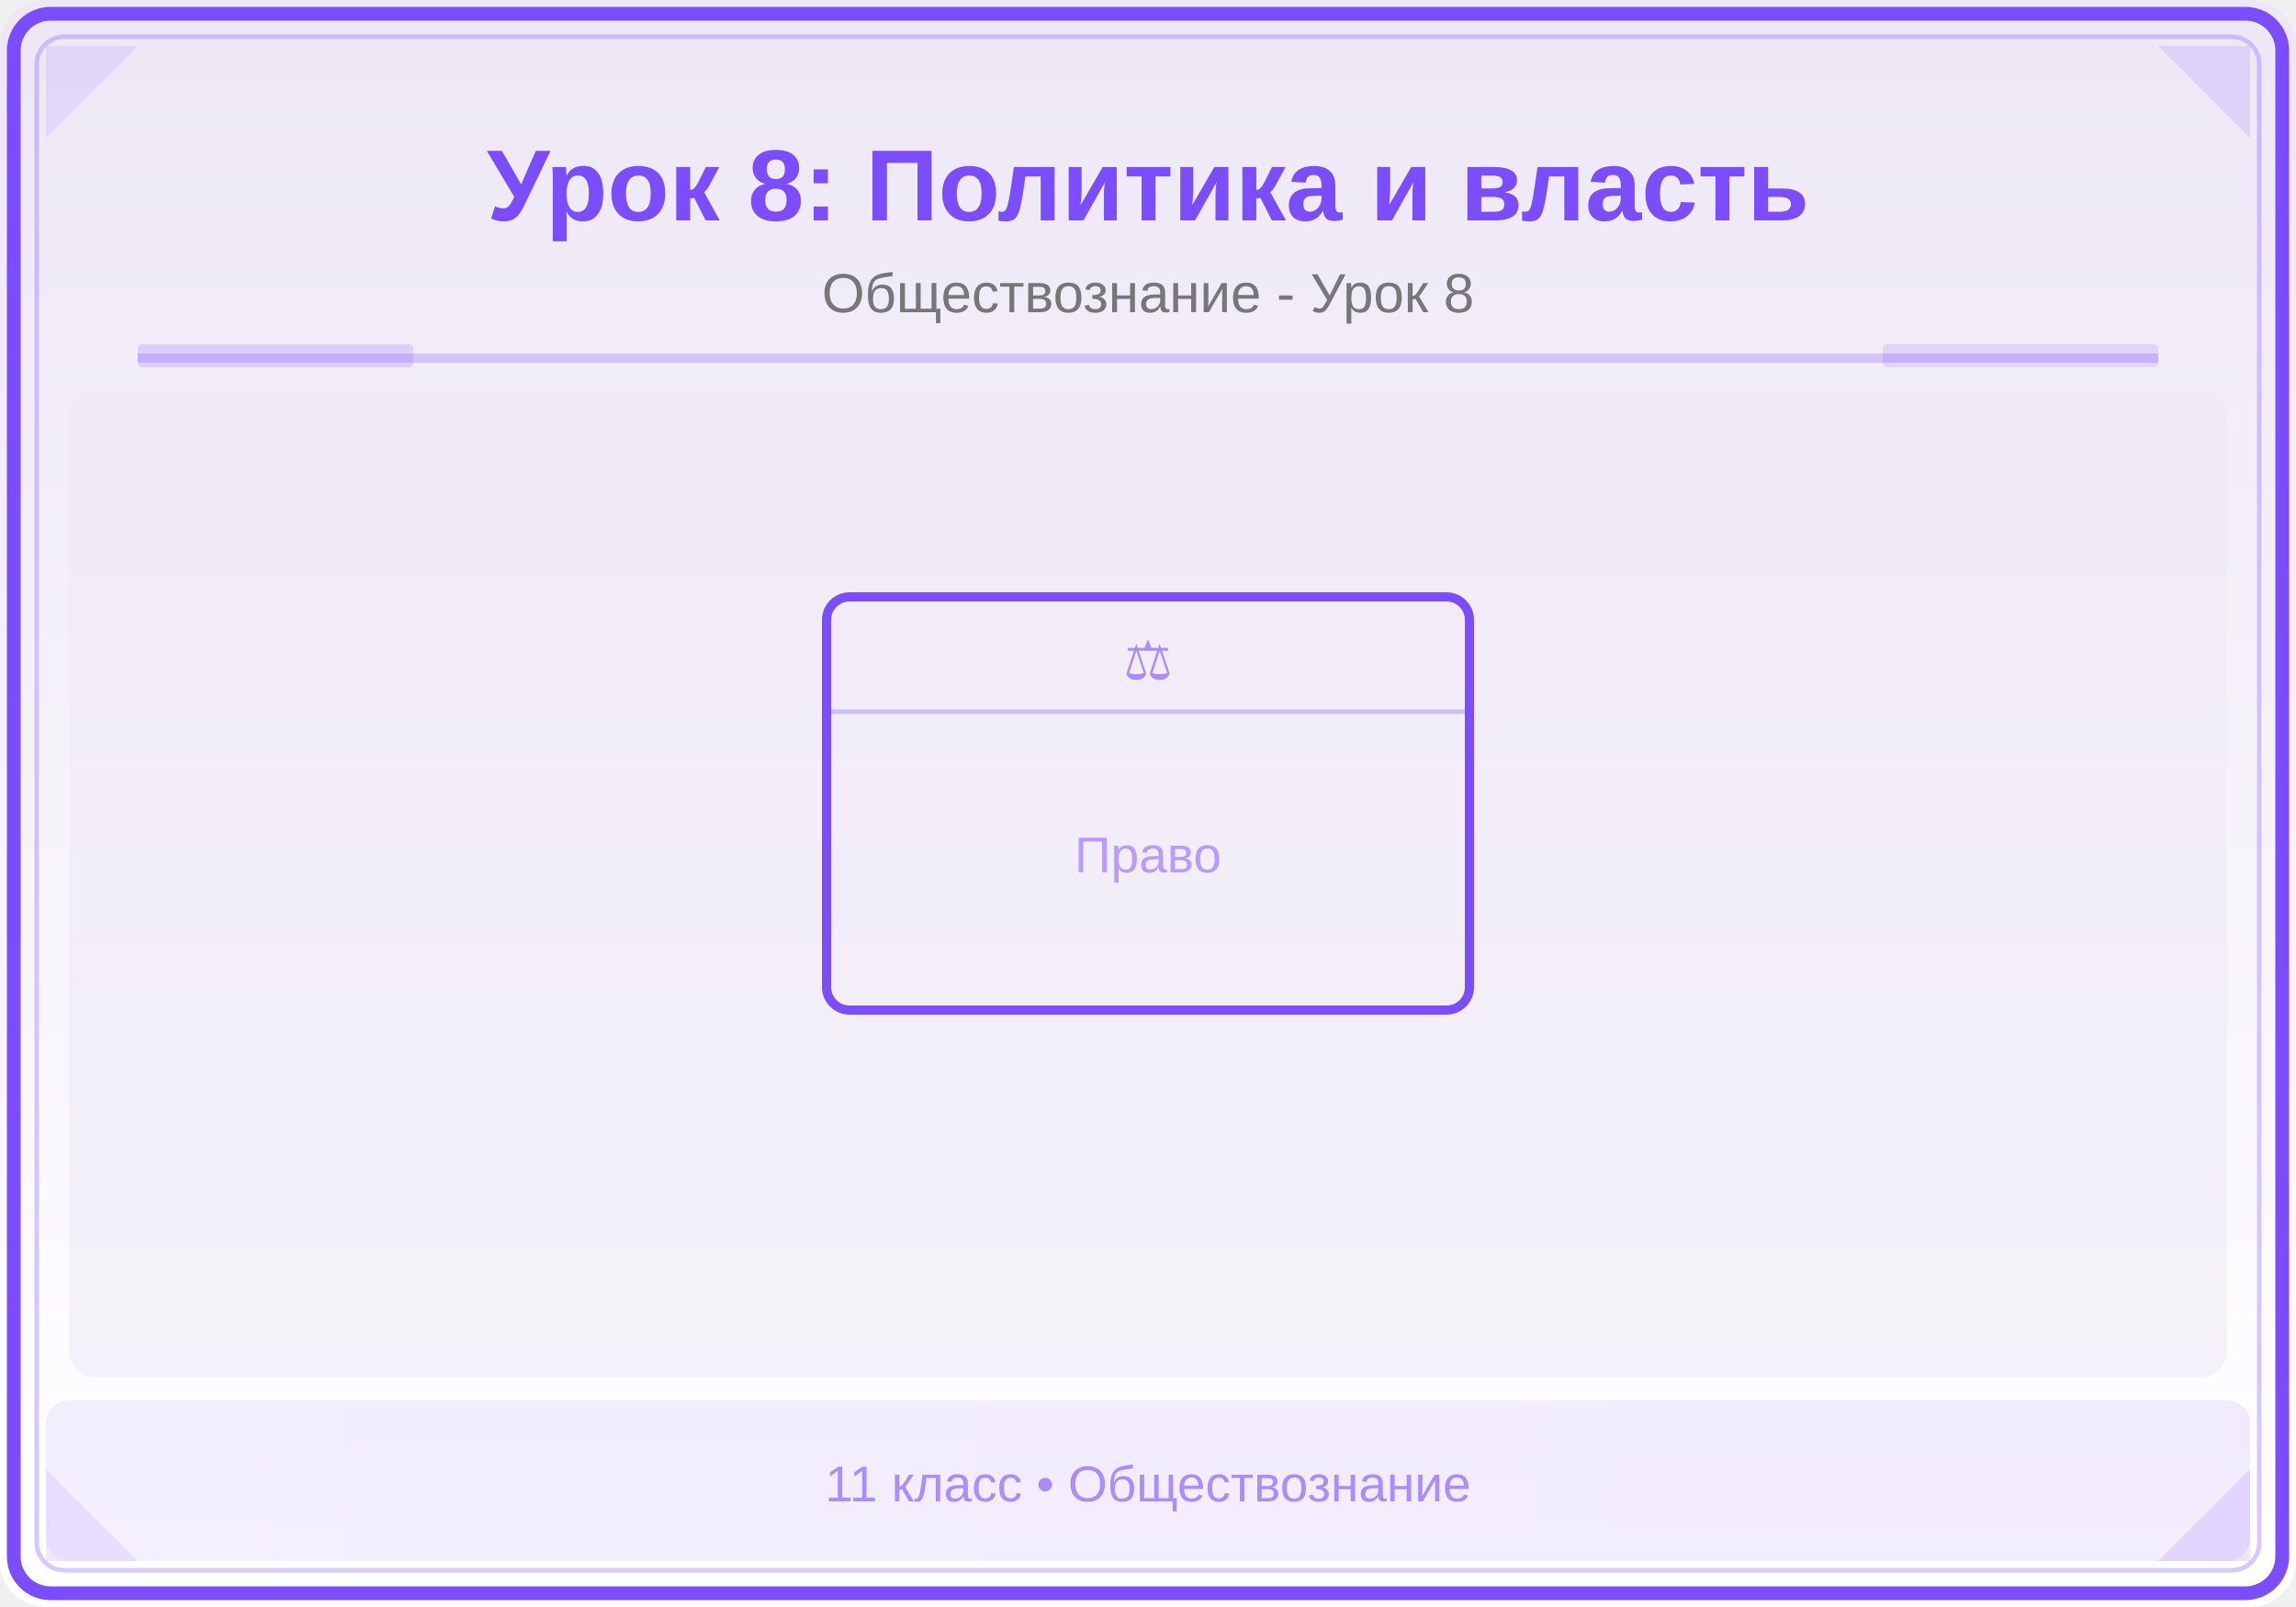
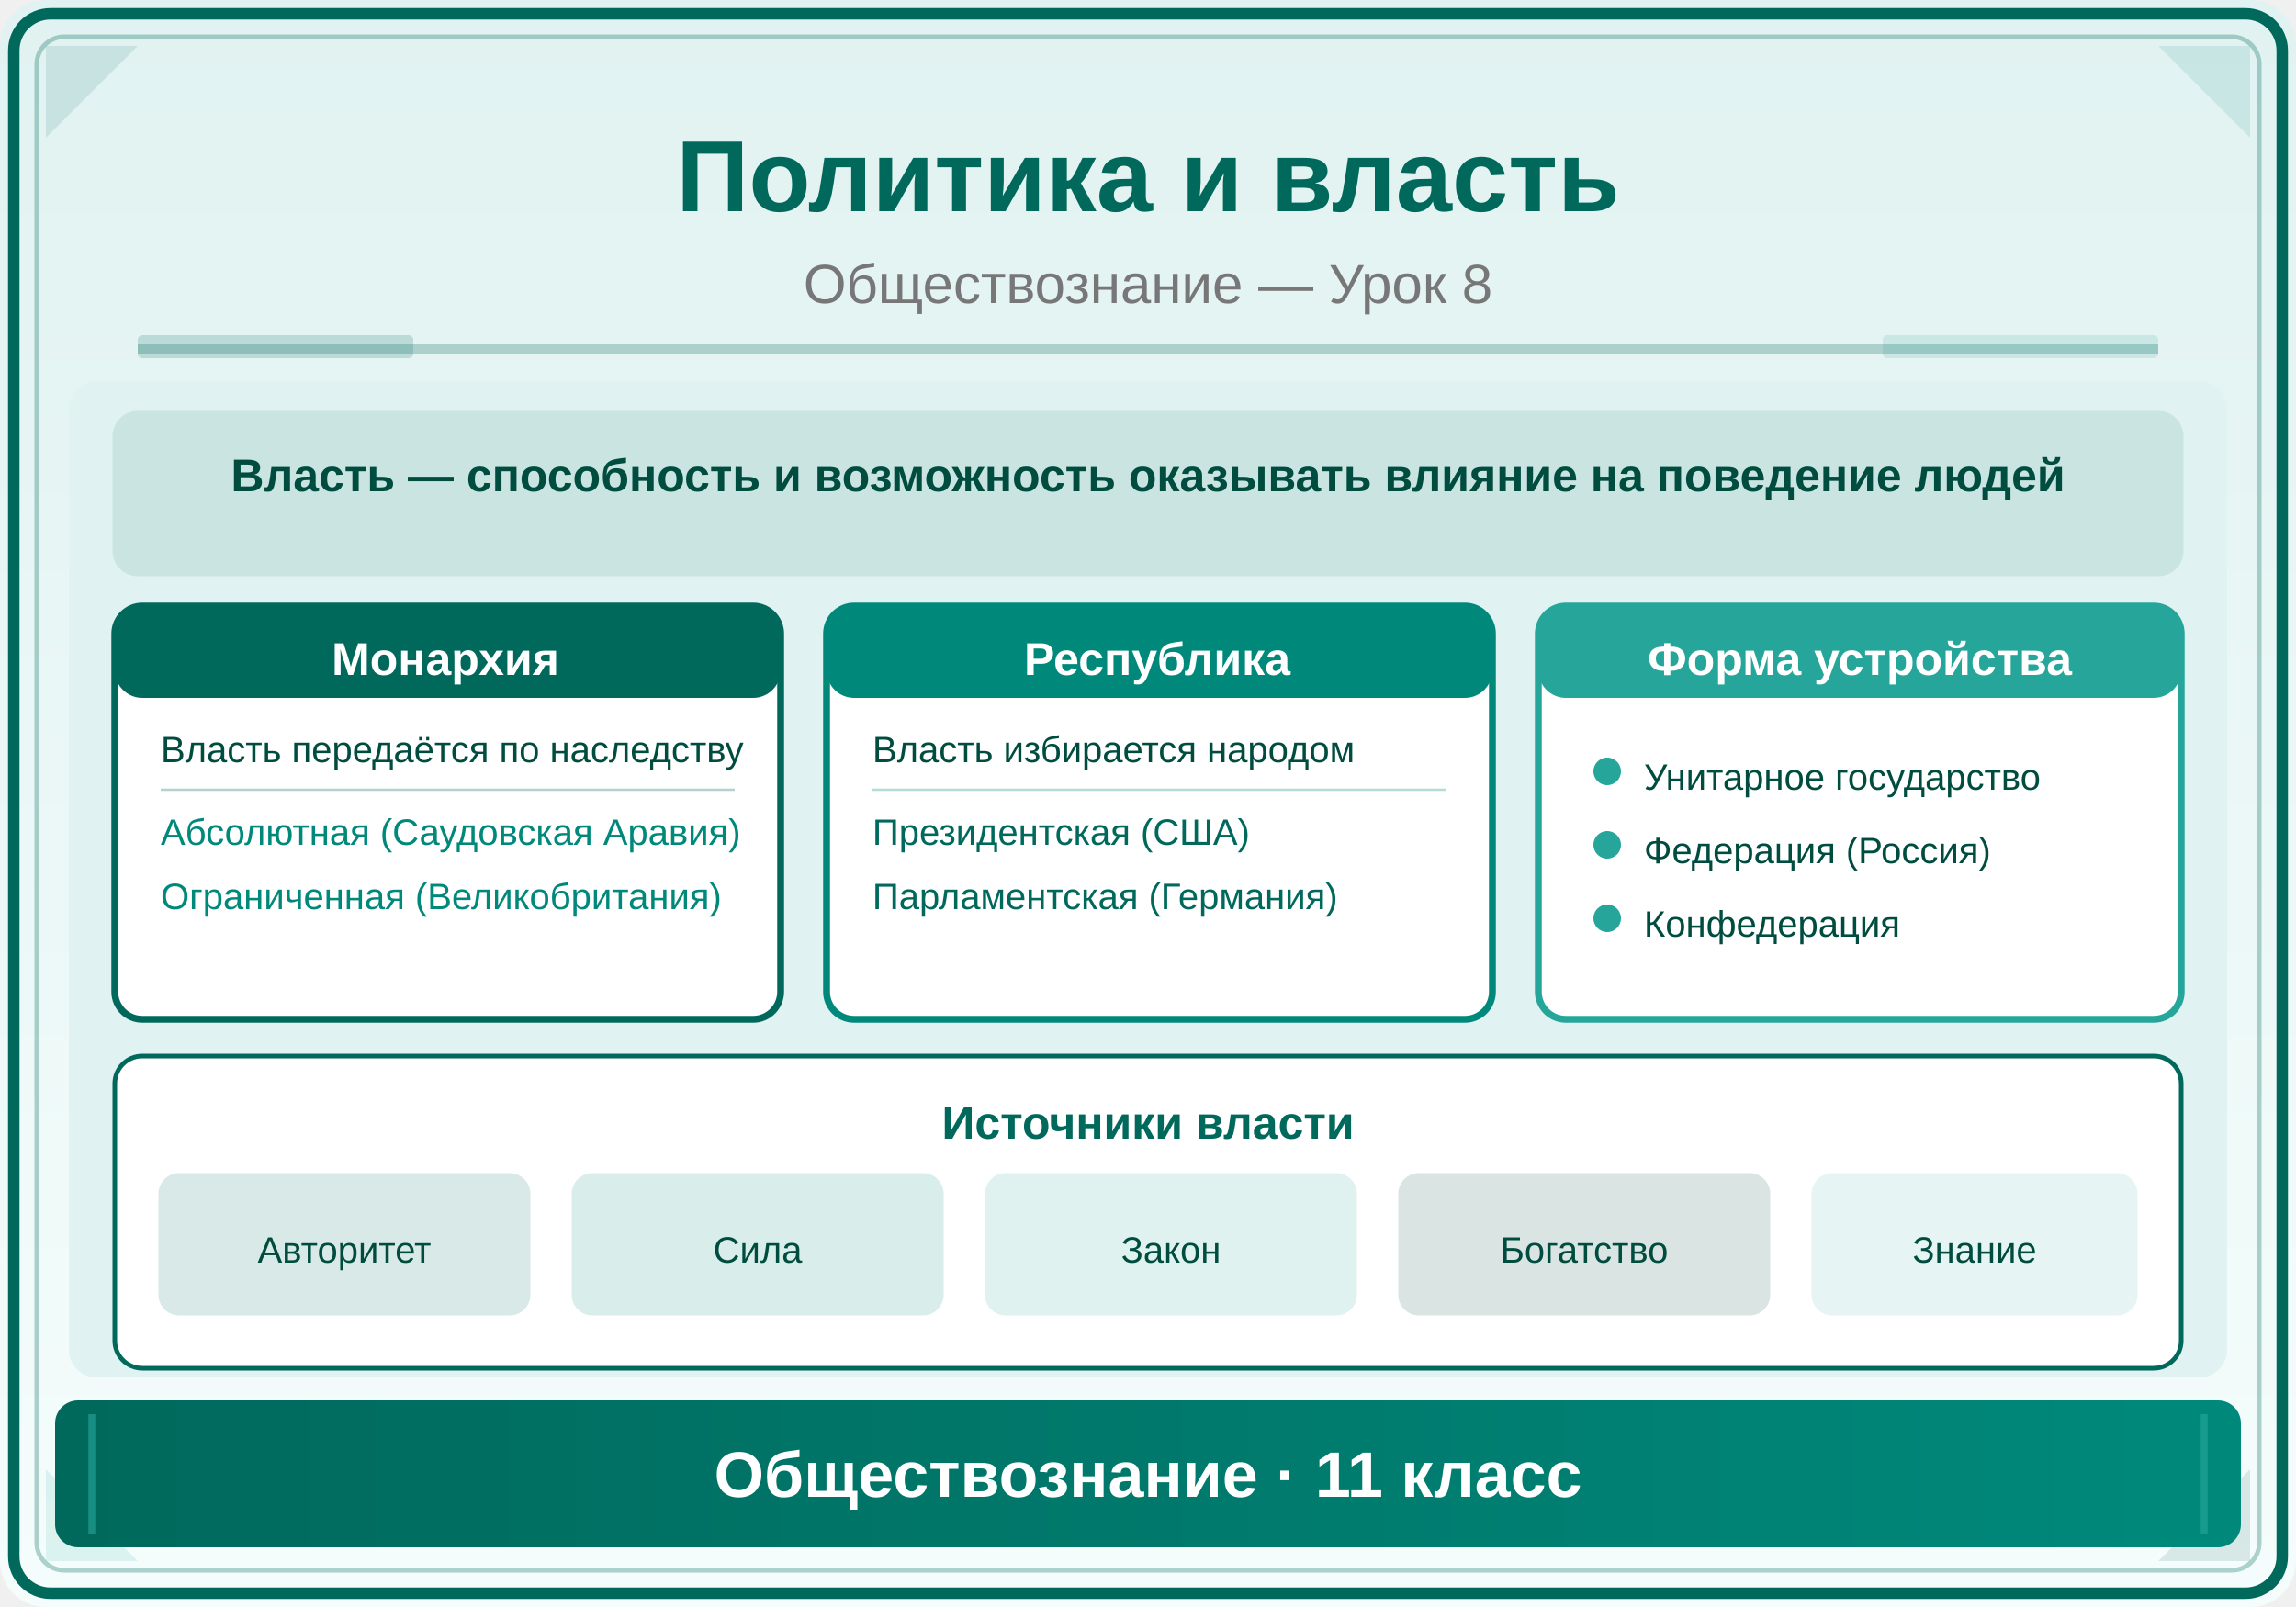
<svg xmlns="http://www.w3.org/2000/svg" viewBox="0 0 500 350">
  <defs>
    <linearGradient id="bg" x1="0" y1="0" x2="0" y2="1">
-       <stop offset="0%" stop-color="#EDE7F6" />
-       <stop offset="100%" stop-color="#FFFFFF" />
+       <stop offset="0%" stop-color="#E0F2F1" />
+       <stop offset="100%" stop-color="#F5FDFC" />
    </linearGradient>
    <linearGradient id="panel" x1="0" y1="0" x2="1" y2="0">
-       <stop offset="0%" stop-color="#7C4DFF" />
-       <stop offset="100%" stop-color="#651FFF" />
+       <stop offset="0%" stop-color="#00695C" />
+       <stop offset="100%" stop-color="#00897B" />
    </linearGradient>
  </defs>
  <rect width="500" height="350" fill="url(#bg)" rx="10" />
-   <rect x="3" y="3" width="494" height="344" rx="8" fill="none" stroke="#7C4DFF" stroke-width="3" />
-   <rect x="8" y="8" width="484" height="334" rx="6" fill="none" stroke="#7C4DFF" stroke-width="1" opacity="0.3" />
-   <polygon points="10,10 30,10 10,30" fill="#7C4DFF" opacity="0.12" />
-   <polygon points="490,10 470,10 490,30" fill="#651FFF" opacity="0.12" />
-   <polygon points="10,340 30,340 10,320" fill="#7C4DFF" opacity="0.12" />
-   <polygon points="490,340 470,340 490,320" fill="#651FFF" opacity="0.12" />
-   <text x="250" y="48" font-family="Arial,sans-serif" font-size="22" font-weight="bold" fill="#7C4DFF" text-anchor="middle">Урок 8: Политика и власть</text>
-   <text x="250" y="68" font-family="Arial,sans-serif" font-size="12" fill="#777" text-anchor="middle">Обществознание - Урок 8</text>
-   <line x1="30" y1="78" x2="470" y2="78" stroke="#7C4DFF" stroke-width="2" opacity="0.25" />
-   <rect x="30" y="75" width="60" height="5" fill="#7C4DFF" opacity="0.18" rx="1" />
-   <rect x="410" y="75" width="60" height="5" fill="#651FFF" opacity="0.12" rx="1" />
+   <rect x="3" y="3" width="494" height="344" rx="8" fill="none" stroke="#00695C" stroke-width="2.5" />
+   <rect x="8" y="8" width="484" height="334" rx="6" fill="none" stroke="#00695C" stroke-width="1" opacity="0.3" />
+   <polygon points="10,10 30,10 10,30" fill="#00695C" opacity="0.12" />
+   <polygon points="490,10 470,10 490,30" fill="#00897B" opacity="0.12" />
+   <polygon points="10,340 30,340 10,320" fill="#26A69A" opacity="0.12" />
+   <polygon points="490,340 470,340 490,320" fill="#004D40" opacity="0.12" />
+   <text x="250" y="46" font-family="Arial,sans-serif" font-size="22" font-weight="bold" fill="#00695C" text-anchor="middle">Политика и власть</text>
+   <text x="250" y="66" font-family="Arial,sans-serif" font-size="12" fill="#777" text-anchor="middle">Обществознание — Урок 8</text>
+   <line x1="30" y1="76" x2="470" y2="76" stroke="#00695C" stroke-width="2" opacity="0.25" />
+   <rect x="30" y="73" width="60" height="5" fill="#00695C" opacity="0.18" rx="1" />
+   <rect x="410" y="73" width="60" height="5" fill="#00897B" opacity="0.12" rx="1" />
  <clipPath id="ill">
-     <rect x="15" y="85" width="470" height="215" rx="6" />
+     <rect x="15" y="83" width="470" height="217" rx="6" />
  </clipPath>
  <g clip-path="url(#ill)">
-     <rect x="15" y="85" width="470" height="215" fill="#EDE7F6" opacity="0.5" />
-     <rect x="180" y="130" width="140" height="90" fill="none" stroke="#7C4DFF" stroke-width="2" rx="5" />
-     <line x1="180" y1="155" x2="320" y2="155" stroke="#7C4DFF" stroke-width="1" opacity="0.3" />
-     <text x="250" y="148" font-family="Arial,sans-serif" font-size="12" fill="#7C4DFF" text-anchor="middle" opacity="0.6">⚖</text>
-     <text x="250" y="190" font-family="Arial,sans-serif" font-size="11" fill="#651FFF" text-anchor="middle" opacity="0.4">Право</text>
+     <rect x="15" y="83" width="470" height="217" fill="#E0F2F1" />
+     <rect x="25" y="90" width="450" height="35" rx="5" fill="#00695C" opacity="0.1" stroke="#00695C" stroke-width="1" />
+     <text x="250" y="107" font-family="Arial,sans-serif" font-size="10" fill="#004D40" text-anchor="middle" font-weight="bold">Власть — способность и возможность оказывать влияние на поведение людей</text>
+     <rect x="25" y="132" width="145" height="90" rx="6" fill="white" stroke="#00695C" stroke-width="1.5" />
+     <rect x="25" y="132" width="145" height="20" rx="6" fill="#00695C" />
+     <text x="97" y="147" font-family="Arial,sans-serif" font-size="10" fill="white" text-anchor="middle" font-weight="bold">Монархия</text>
+     <text x="35" y="166" font-family="Arial,sans-serif" font-size="8" fill="#004D40">Власть передаётся по наследству</text>
+     <line x1="35" y1="172" x2="160" y2="172" stroke="#00695C" stroke-width="0.5" opacity="0.3" />
+     <text x="35" y="184" font-family="Arial,sans-serif" font-size="8" fill="#00897B">Абсолютная (Саудовская Аравия)</text>
+     <text x="35" y="198" font-family="Arial,sans-serif" font-size="8" fill="#00897B">Ограниченная (Великобритания)</text>
+     <rect x="180" y="132" width="145" height="90" rx="6" fill="white" stroke="#00897B" stroke-width="1.5" />
+     <rect x="180" y="132" width="145" height="20" rx="6" fill="#00897B" />
+     <text x="252" y="147" font-family="Arial,sans-serif" font-size="10" fill="white" text-anchor="middle" font-weight="bold">Республика</text>
+     <text x="190" y="166" font-family="Arial,sans-serif" font-size="8" fill="#004D40">Власть избирается народом</text>
+     <line x1="190" y1="172" x2="315" y2="172" stroke="#00897B" stroke-width="0.5" opacity="0.3" />
+     <text x="190" y="184" font-family="Arial,sans-serif" font-size="8" fill="#00695C">Президентская (США)</text>
+     <text x="190" y="198" font-family="Arial,sans-serif" font-size="8" fill="#00695C">Парламентская (Германия)</text>
+     <rect x="335" y="132" width="140" height="90" rx="6" fill="white" stroke="#26A69A" stroke-width="1.5" />
+     <rect x="335" y="132" width="140" height="20" rx="6" fill="#26A69A" />
+     <text x="405" y="147" font-family="Arial,sans-serif" font-size="10" fill="white" text-anchor="middle" font-weight="bold">Форма устройства</text>
+     <circle cx="350" cy="168" r="3" fill="#26A69A" />
+     <text x="358" y="172" font-family="Arial,sans-serif" font-size="8" fill="#004D40">Унитарное государство</text>
+     <circle cx="350" cy="184" r="3" fill="#26A69A" />
+     <text x="358" y="188" font-family="Arial,sans-serif" font-size="8" fill="#004D40">Федерация (Россия)</text>
+     <circle cx="350" cy="200" r="3" fill="#26A69A" />
+     <text x="358" y="204" font-family="Arial,sans-serif" font-size="8" fill="#004D40">Конфедерация</text>
+     <rect x="25" y="230" width="450" height="68" rx="6" fill="white" stroke="#00695C" stroke-width="1" />
+     <text x="250" y="248" font-family="Arial,sans-serif" font-size="10" fill="#00695C" text-anchor="middle" font-weight="bold">Источники власти</text>
+     <rect x="35" y="256" width="80" height="30" rx="4" fill="#00695C" opacity="0.15" stroke="#00695C" stroke-width="1" />
+     <text x="75" y="275" font-family="Arial,sans-serif" font-size="8" fill="#004D40" text-anchor="middle">Авторитет</text>
+     <rect x="125" y="256" width="80" height="30" rx="4" fill="#00897B" opacity="0.15" stroke="#00897B" stroke-width="1" />
+     <text x="165" y="275" font-family="Arial,sans-serif" font-size="8" fill="#004D40" text-anchor="middle">Сила</text>
+     <rect x="215" y="256" width="80" height="30" rx="4" fill="#26A69A" opacity="0.15" stroke="#26A69A" stroke-width="1" />
+     <text x="255" y="275" font-family="Arial,sans-serif" font-size="8" fill="#004D40" text-anchor="middle">Закон</text>
+     <rect x="305" y="256" width="80" height="30" rx="4" fill="#004D40" opacity="0.15" stroke="#004D40" stroke-width="1" />
+     <text x="345" y="275" font-family="Arial,sans-serif" font-size="8" fill="#004D40" text-anchor="middle">Богатство</text>
+     <rect x="395" y="256" width="70" height="30" rx="4" fill="#80CBC4" opacity="0.2" stroke="#80CBC4" stroke-width="1" />
+     <text x="430" y="275" font-family="Arial,sans-serif" font-size="8" fill="#004D40" text-anchor="middle">Знание</text>
  </g>
-   <rect x="10" y="305" width="480" height="35" fill="url(#panel)" opacity="0.08" rx="5" />
-   <text x="250" y="327" font-family="Arial,sans-serif" font-size="11" fill="#7C4DFF" text-anchor="middle" opacity="0.6">11 класс • Обществознание</text>
+   <rect x="12" y="305" width="476" height="32" rx="5" fill="url(#panel)" />
+   <line x1="20" y1="308" x2="20" y2="334" stroke="#26A69A" stroke-width="1.5" opacity="0.6" />
+   <line x1="480" y1="308" x2="480" y2="334" stroke="#26A69A" stroke-width="1.5" opacity="0.6" />
+   <text x="250" y="326" font-family="Arial,sans-serif" font-size="14" text-anchor="middle" fill="white" font-weight="bold">Обществознание · 11 класс</text>
</svg>
